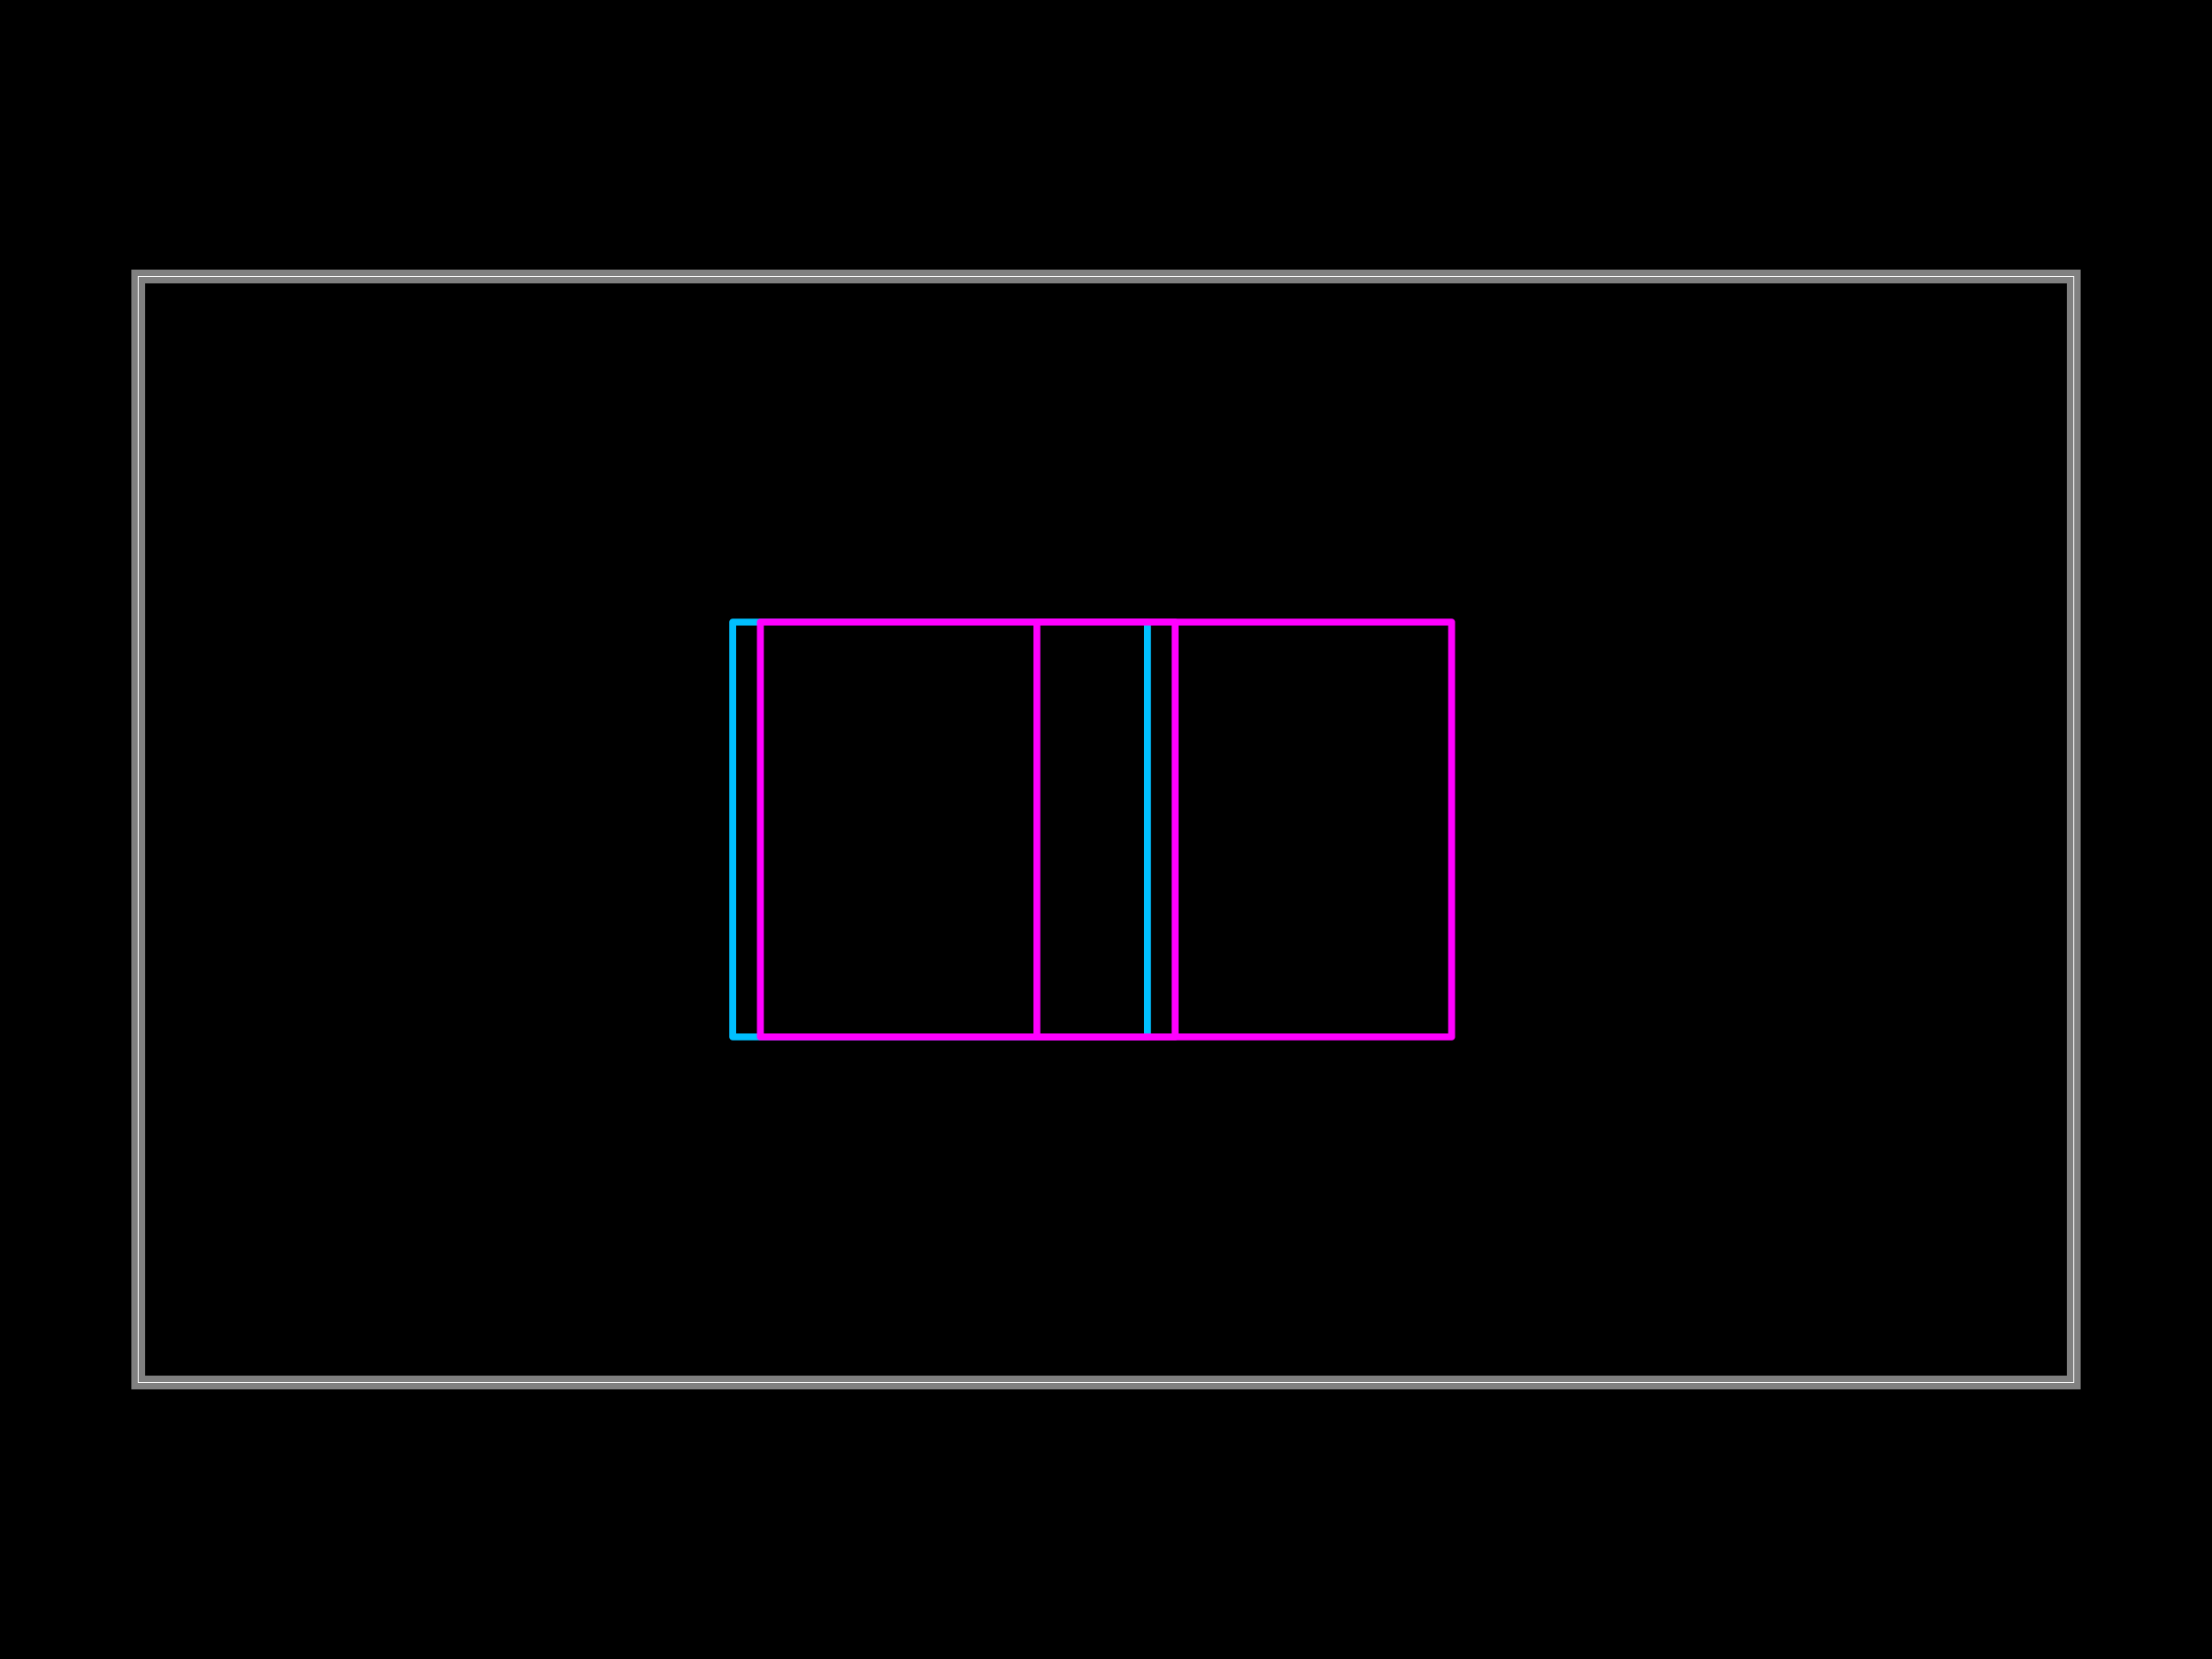
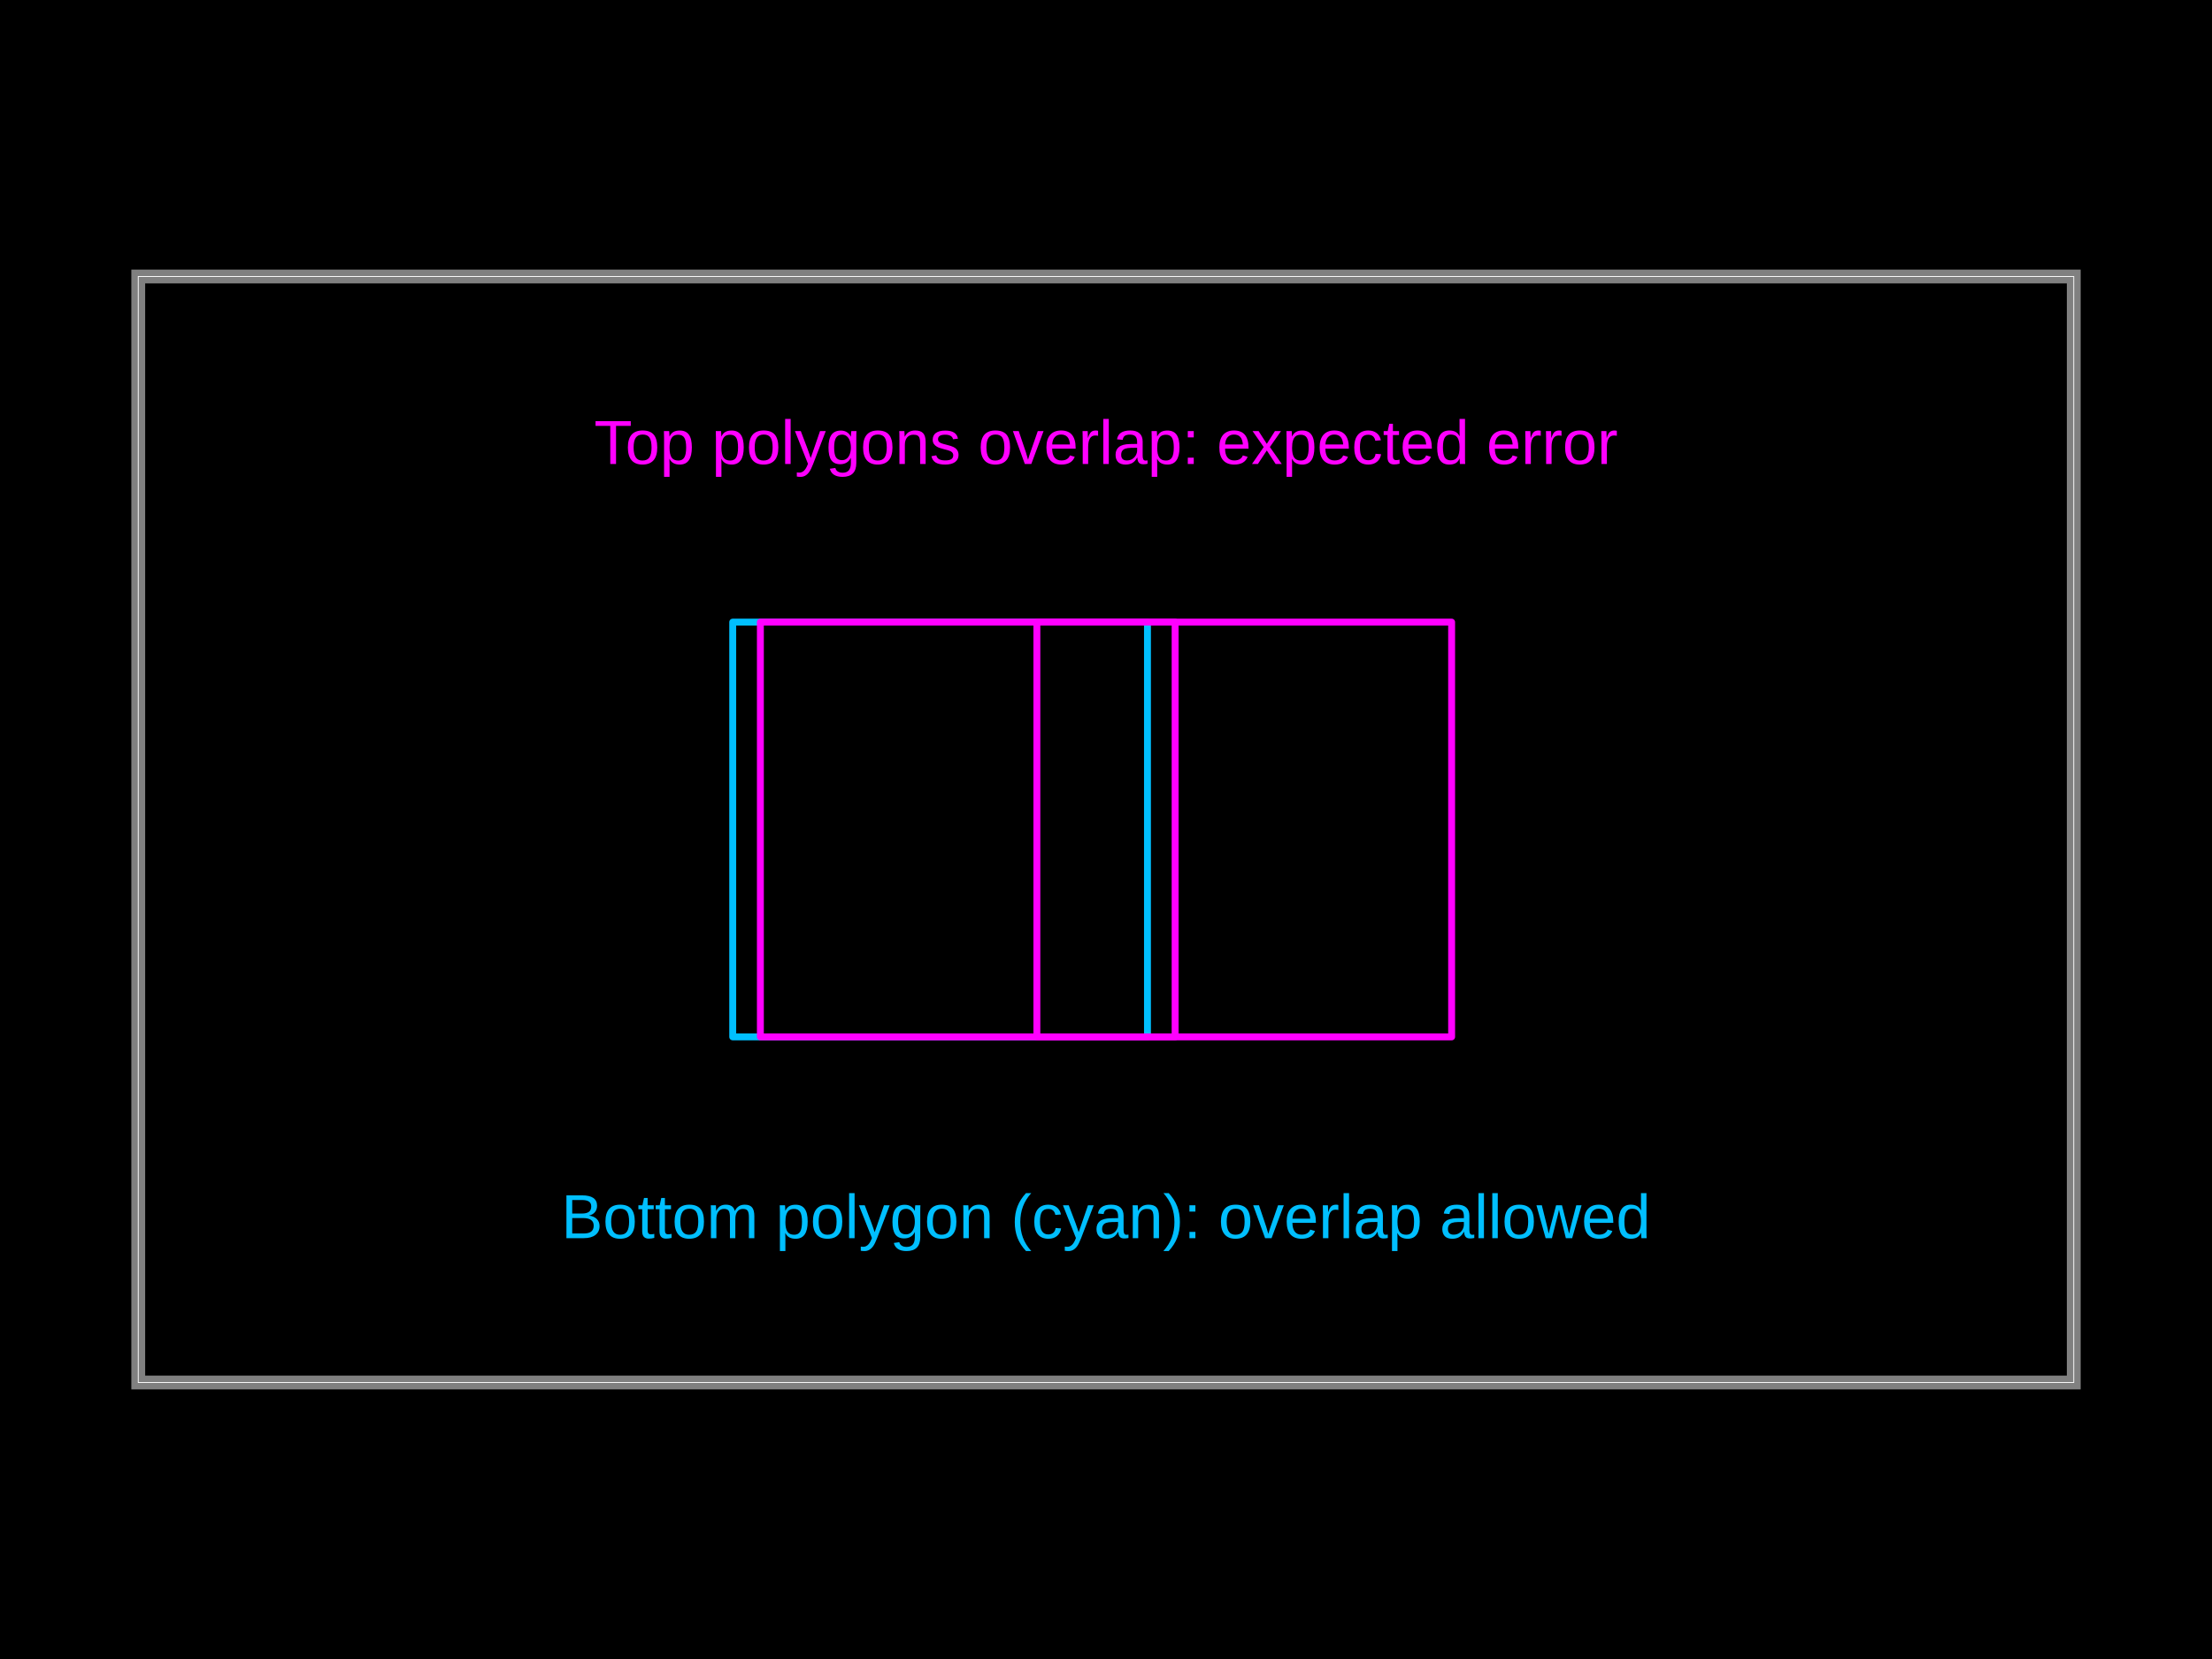
<svg xmlns="http://www.w3.org/2000/svg" width="800" height="600">
  <style />
  <rect class="boundary" x="0" y="0" fill="#000" width="800" height="600" data-type="pcb_background" data-pcb-layer="global" />
  <rect class="pcb-boundary" fill="none" stroke="#fff" stroke-width="0.3" x="50" y="100" width="700" height="400" data-type="pcb_boundary" data-pcb-layer="global" />
  <path class="pcb-board" d="M 50 500 L 750 500 L 750 100 L 50 100 Z" fill="none" stroke="rgba(255, 255, 255, 0.5)" stroke-width="5" data-type="pcb_board" data-pcb-layer="board" />
  <polygon points="265,375 415,375 415,225 265,225" class="pcb-courtyard-polygon pcb-courtyard-bottom" data-pcb-courtyard-polygon-id="courtyard_bottom" data-type="pcb_courtyard_polygon" data-pcb-layer="bottom" fill="none" stroke="#00BFFF" stroke-width="2.5" stroke-linejoin="round" />
  <polygon points="275,375 425,375 425,225 275,225" class="pcb-courtyard-polygon pcb-courtyard-top" data-pcb-courtyard-polygon-id="courtyard_top_a" data-type="pcb_courtyard_polygon" data-pcb-layer="top" fill="none" stroke="#FF00FF" stroke-width="2.5" stroke-linejoin="round" />
  <polygon points="375,375 525,375 525,225 375,225" class="pcb-courtyard-polygon pcb-courtyard-top" data-pcb-courtyard-polygon-id="courtyard_top_b" data-type="pcb_courtyard_polygon" data-pcb-layer="top" fill="none" stroke="#FF00FF" stroke-width="2.5" stroke-linejoin="round" />
+   <text x="400" y="160" fill="#FF00FF" font-family="Arial, sans-serif" font-size="22.5" text-anchor="middle" dominant-baseline="central" class="pcb-note-text" data-type="pcb_note_text" data-pcb-note-text-id="note_top" data-pcb-layer="overlay">Top polygons overlap: expected error</text>
+   <text x="400" y="440" fill="#00BFFF" font-family="Arial, sans-serif" font-size="22.5" text-anchor="middle" dominant-baseline="central" class="pcb-note-text" data-type="pcb_note_text" data-pcb-note-text-id="note_bottom" data-pcb-layer="overlay">Bottom polygon (cyan): overlap allowed</text>
</svg>
